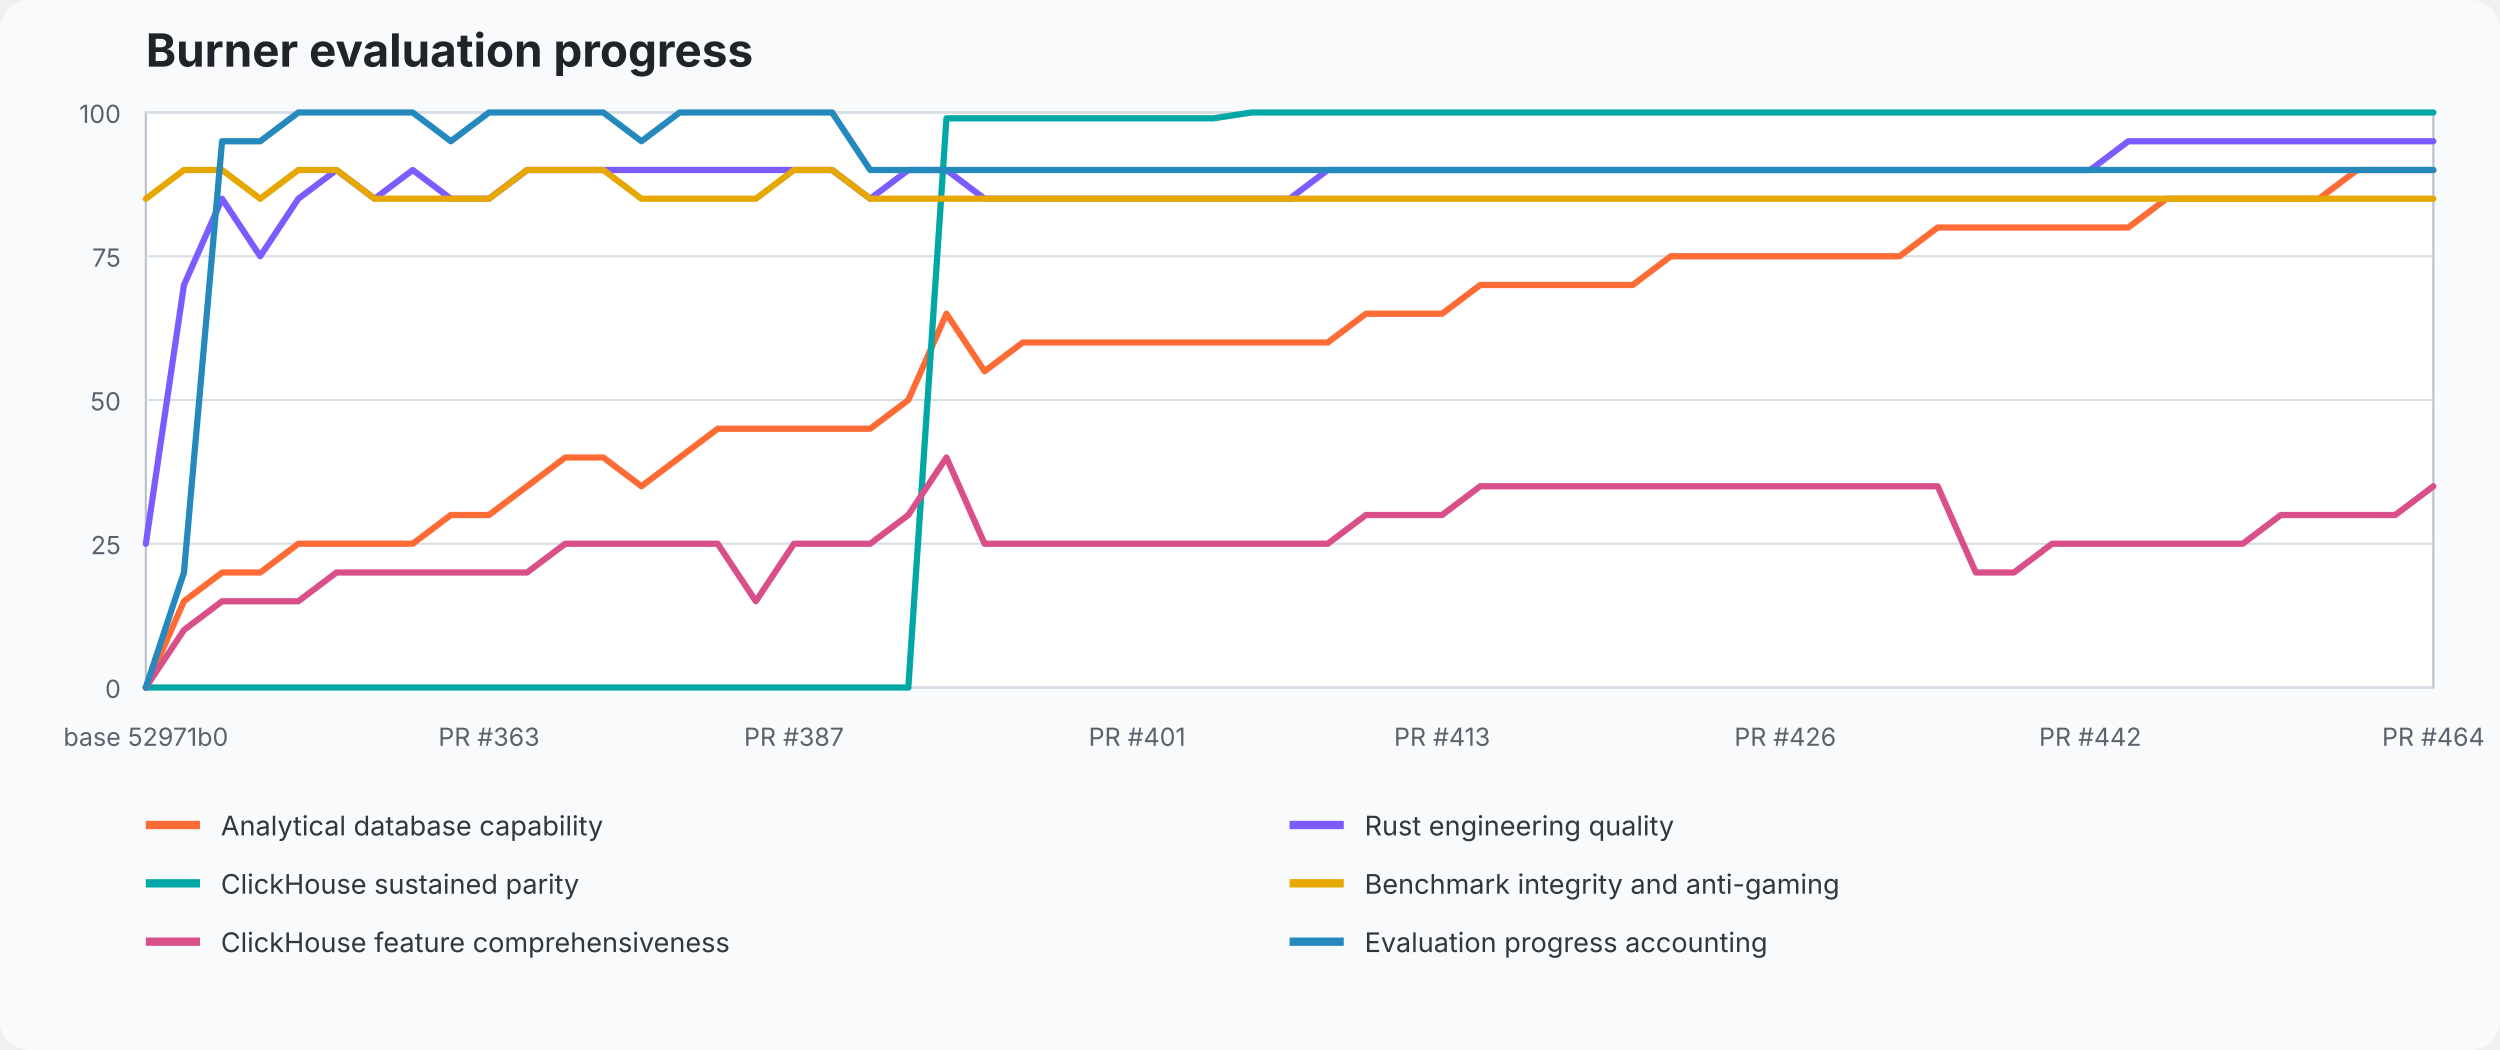
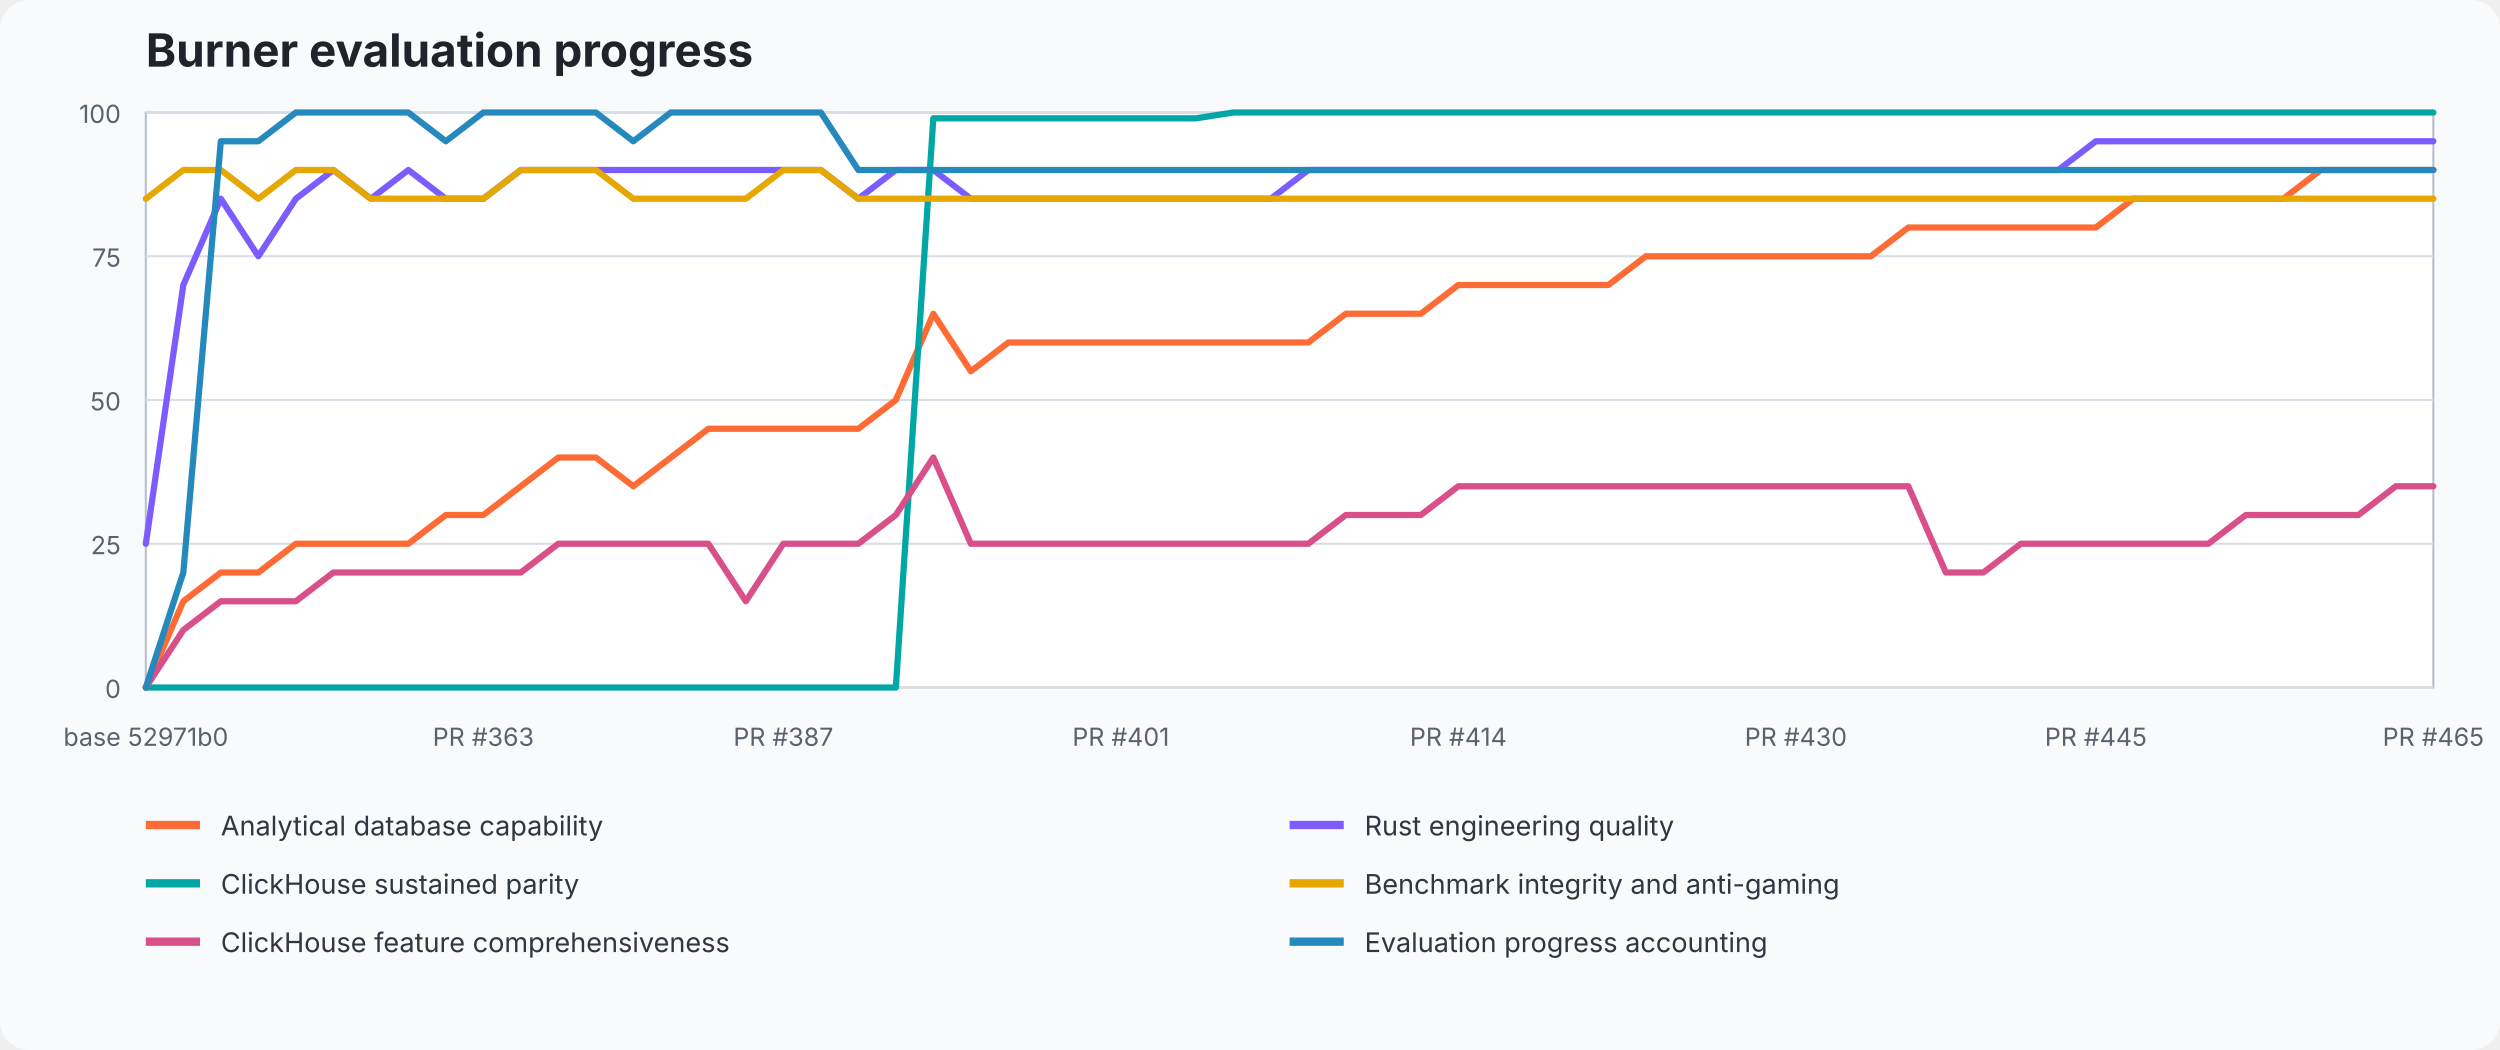
<svg xmlns="http://www.w3.org/2000/svg" width="1200" height="504" viewBox="0 0 1200 504" role="img" aria-labelledby="title desc">
  <style>text{font-family:ui-sans-serif,system-ui,-apple-system,BlinkMacSystemFont,"Segoe UI",sans-serif}.title{font-size:22px;font-weight:700;fill:#20242a}.axis{font-size:12px;fill:#59636e}.legend{font-size:13px;fill:#2f3740}.grid{stroke:#d8dee5;stroke-width:1}.plot{fill:#fff;stroke:#b7c0ca}</style>
  <rect width="100%" height="100%" fill="#f8fafc" rx="14" />
  <text x="70" y="32" class="title">Burner evaluation progress</text>
  <rect x="70" y="54" width="1098" height="276" class="plot" />
  <line x1="70" y1="330" x2="1168" y2="330" class="grid" />
  <text x="58" y="335" text-anchor="end" class="axis">0</text>
  <line x1="70" y1="261" x2="1168" y2="261" class="grid" />
  <text x="58" y="266" text-anchor="end" class="axis">25</text>
  <line x1="70" y1="192" x2="1168" y2="192" class="grid" />
  <text x="58" y="197" text-anchor="end" class="axis">50</text>
  <line x1="70" y1="123" x2="1168" y2="123" class="grid" />
  <text x="58" y="128" text-anchor="end" class="axis">75</text>
  <line x1="70" y1="54" x2="1168" y2="54" class="grid" />
  <text x="58" y="59" text-anchor="end" class="axis">100</text>
-   <polyline points="70.0,330.0 88.3,288.6 106.6,274.8 124.9,274.8 143.2,261.0 161.5,261.0 179.8,261.0 198.1,261.0 216.4,247.2 234.7,247.2 253.0,233.4 271.3,219.6 289.6,219.6 307.9,233.4 326.2,219.6 344.5,205.8 362.8,205.8 381.1,205.8 399.4,205.8 417.7,205.8 436.0,192.0 454.3,150.6 472.6,178.2 490.9,164.4 509.2,164.4 527.5,164.4 545.8,164.4 564.1,164.4 582.4,164.4 600.7,164.4 619.0,164.4 637.3,164.4 655.6,150.6 673.9,150.6 692.2,150.6 710.5,136.8 728.8,136.8 747.1,136.8 765.4,136.8 783.7,136.8 802.0,123.0 820.3,123.0 838.6,123.0 856.9,123.0 875.2,123.0 893.5,123.0 911.8,123.0 930.1,109.2 948.4,109.2 966.7,109.2 985.0,109.2 1003.3,109.2 1021.6,109.2 1039.9,95.4 1058.2,95.4 1076.5,95.4 1094.8,95.4 1113.1,95.4 1131.4,81.6 1149.7,81.6 1168.0,81.6" fill="none" stroke="#ff6b35" stroke-width="3" stroke-linejoin="round" stroke-linecap="round" />
-   <polyline points="70.0,261.0 88.3,136.8 106.6,95.4 124.9,123.0 143.2,95.4 161.5,81.6 179.8,95.4 198.1,81.6 216.4,95.4 234.7,95.4 253.0,81.6 271.3,81.6 289.6,81.6 307.9,81.6 326.2,81.6 344.5,81.6 362.8,81.6 381.1,81.6 399.4,81.6 417.7,95.4 436.0,81.6 454.3,81.6 472.6,95.4 490.9,95.4 509.2,95.4 527.5,95.4 545.8,95.4 564.1,95.4 582.4,95.4 600.7,95.4 619.0,95.4 637.3,81.6 655.6,81.6 673.9,81.6 692.2,81.6 710.5,81.6 728.8,81.6 747.1,81.6 765.4,81.6 783.7,81.6 802.0,81.6 820.3,81.6 838.6,81.6 856.9,81.6 875.2,81.6 893.5,81.6 911.8,81.6 930.1,81.6 948.4,81.6 966.7,81.6 985.0,81.6 1003.3,81.6 1021.6,67.8 1039.9,67.8 1058.2,67.8 1076.5,67.8 1094.8,67.8 1113.1,67.8 1131.4,67.8 1149.7,67.8 1168.0,67.8" fill="none" stroke="#7c5cff" stroke-width="3" stroke-linejoin="round" stroke-linecap="round" />
-   <polyline points="70.0,330.0 88.3,330.0 106.6,330.0 124.9,330.0 143.2,330.0 161.5,330.0 179.8,330.0 198.1,330.0 216.4,330.0 234.7,330.0 253.0,330.0 271.3,330.0 289.6,330.0 307.9,330.0 326.2,330.0 344.5,330.0 362.8,330.0 381.1,330.0 399.4,330.0 417.7,330.0 436.0,330.0 454.3,56.8 472.6,56.8 490.9,56.8 509.2,56.8 527.5,56.8 545.8,56.8 564.1,56.8 582.4,56.8 600.7,54.0 619.0,54.0 637.3,54.0 655.6,54.0 673.9,54.0 692.2,54.0 710.5,54.0 728.8,54.0 747.1,54.0 765.4,54.0 783.7,54.0 802.0,54.0 820.3,54.0 838.6,54.0 856.9,54.0 875.2,54.0 893.5,54.0 911.8,54.0 930.1,54.0 948.4,54.0 966.7,54.0 985.0,54.0 1003.3,54.0 1021.6,54.0 1039.9,54.0 1058.2,54.0 1076.5,54.0 1094.8,54.0 1113.1,54.0 1131.4,54.0 1149.7,54.0 1168.0,54.0" fill="none" stroke="#00a7a5" stroke-width="3" stroke-linejoin="round" stroke-linecap="round" />
-   <polyline points="70.0,95.4 88.3,81.6 106.6,81.6 124.9,95.4 143.2,81.6 161.5,81.6 179.8,95.4 198.1,95.4 216.4,95.4 234.7,95.4 253.0,81.6 271.3,81.6 289.6,81.6 307.9,95.4 326.2,95.4 344.5,95.4 362.8,95.4 381.1,81.6 399.4,81.6 417.7,95.4 436.0,95.4 454.3,95.4 472.6,95.4 490.9,95.4 509.2,95.4 527.5,95.4 545.8,95.4 564.1,95.4 582.4,95.4 600.7,95.4 619.0,95.4 637.3,95.4 655.6,95.4 673.9,95.4 692.2,95.4 710.5,95.4 728.8,95.4 747.1,95.4 765.4,95.4 783.7,95.4 802.0,95.4 820.3,95.4 838.6,95.4 856.9,95.4 875.2,95.4 893.5,95.4 911.8,95.4 930.1,95.4 948.4,95.4 966.7,95.4 985.0,95.4 1003.3,95.4 1021.6,95.4 1039.9,95.4 1058.2,95.4 1076.5,95.4 1094.8,95.4 1113.1,95.4 1131.4,95.4 1149.7,95.4 1168.0,95.4" fill="none" stroke="#e6a700" stroke-width="3" stroke-linejoin="round" stroke-linecap="round" />
-   <polyline points="70.0,330.0 88.3,302.4 106.6,288.6 124.9,288.6 143.2,288.6 161.5,274.8 179.8,274.8 198.1,274.8 216.4,274.8 234.7,274.8 253.0,274.8 271.3,261.0 289.6,261.0 307.9,261.0 326.2,261.0 344.5,261.0 362.8,288.6 381.1,261.0 399.4,261.0 417.7,261.0 436.0,247.2 454.3,219.6 472.6,261.0 490.9,261.0 509.2,261.0 527.5,261.0 545.8,261.0 564.1,261.0 582.4,261.0 600.7,261.0 619.0,261.0 637.3,261.0 655.6,247.2 673.9,247.2 692.2,247.2 710.5,233.4 728.8,233.4 747.1,233.4 765.4,233.4 783.7,233.4 802.0,233.4 820.3,233.4 838.6,233.4 856.9,233.4 875.2,233.4 893.5,233.4 911.8,233.4 930.1,233.4 948.4,274.8 966.7,274.8 985.0,261.0 1003.3,261.0 1021.6,261.0 1039.9,261.0 1058.2,261.0 1076.5,261.0 1094.8,247.2 1113.1,247.2 1131.4,247.2 1149.7,247.2 1168.0,233.4" fill="none" stroke="#d94f8a" stroke-width="3" stroke-linejoin="round" stroke-linecap="round" />
-   <polyline points="70.0,330.0 88.3,274.8 106.6,67.8 124.9,67.8 143.2,54.0 161.5,54.0 179.8,54.0 198.1,54.0 216.4,67.8 234.7,54.0 253.0,54.0 271.3,54.0 289.6,54.0 307.9,67.8 326.2,54.0 344.5,54.0 362.8,54.0 381.1,54.0 399.4,54.0 417.7,81.6 436.0,81.6 454.3,81.6 472.6,81.6 490.9,81.6 509.2,81.6 527.5,81.6 545.8,81.6 564.1,81.6 582.4,81.6 600.7,81.6 619.0,81.6 637.3,81.6 655.6,81.6 673.9,81.6 692.2,81.6 710.5,81.6 728.8,81.6 747.1,81.6 765.4,81.6 783.7,81.6 802.0,81.6 820.3,81.6 838.6,81.6 856.9,81.6 875.2,81.6 893.5,81.6 911.8,81.6 930.1,81.6 948.4,81.6 966.7,81.6 985.0,81.6 1003.3,81.6 1021.6,81.6 1039.9,81.6 1058.2,81.6 1076.5,81.6 1094.8,81.6 1113.1,81.6 1131.4,81.6 1149.7,81.6 1168.0,81.6" fill="none" stroke="#2589bd" stroke-width="3" stroke-linejoin="round" stroke-linecap="round" />
+   <polyline points="70.0,330.0 88.0,288.6 106.0,274.8 124.0,274.8 142.0,261.0 160.0,261.0 178.0,261.0 196.0,261.0 214.0,247.2 232.0,247.2 250.0,233.4 268.0,219.6 286.0,219.6 304.0,233.4 322.0,219.6 340.0,205.8 358.0,205.8 376.0,205.8 394.0,205.8 412.0,205.8 430.0,192.0 448.0,150.6 466.0,178.2 484.0,164.4 502.0,164.4 520.0,164.4 538.0,164.4 556.0,164.4 574.0,164.4 592.0,164.4 610.0,164.4 628.0,164.4 646.0,150.6 664.0,150.6 682.0,150.6 700.0,136.8 718.0,136.8 736.0,136.8 754.0,136.8 772.0,136.8 790.0,123.0 808.0,123.0 826.0,123.0 844.0,123.0 862.0,123.0 880.0,123.0 898.0,123.0 916.0,109.2 934.0,109.2 952.0,109.2 970.0,109.2 988.0,109.2 1006.0,109.2 1024.0,95.4 1042.0,95.4 1060.0,95.4 1078.0,95.4 1096.0,95.4 1114.0,81.6 1132.0,81.6 1150.0,81.6 1168.0,81.6" fill="none" stroke="#ff6b35" stroke-width="3" stroke-linejoin="round" stroke-linecap="round" />
+   <polyline points="70.0,261.0 88.0,136.8 106.0,95.4 124.0,123.0 142.0,95.4 160.0,81.6 178.0,95.4 196.0,81.6 214.0,95.4 232.0,95.4 250.0,81.6 268.0,81.6 286.0,81.6 304.0,81.6 322.0,81.6 340.0,81.6 358.0,81.6 376.0,81.6 394.0,81.6 412.0,95.4 430.0,81.6 448.0,81.6 466.0,95.4 484.0,95.4 502.0,95.4 520.0,95.4 538.0,95.4 556.0,95.4 574.0,95.4 592.0,95.4 610.0,95.4 628.0,81.6 646.0,81.6 664.0,81.6 682.0,81.6 700.0,81.6 718.0,81.6 736.0,81.6 754.0,81.6 772.0,81.6 790.0,81.6 808.0,81.6 826.0,81.6 844.0,81.6 862.0,81.6 880.0,81.6 898.0,81.6 916.0,81.6 934.0,81.6 952.0,81.6 970.0,81.6 988.0,81.6 1006.0,67.8 1024.0,67.8 1042.0,67.8 1060.0,67.8 1078.0,67.8 1096.0,67.8 1114.0,67.8 1132.0,67.8 1150.0,67.8 1168.0,67.8" fill="none" stroke="#7c5cff" stroke-width="3" stroke-linejoin="round" stroke-linecap="round" />
+   <polyline points="70.0,330.0 88.0,330.0 106.0,330.0 124.0,330.0 142.0,330.0 160.0,330.0 178.0,330.0 196.0,330.0 214.0,330.0 232.0,330.0 250.0,330.0 268.0,330.0 286.0,330.0 304.0,330.0 322.0,330.0 340.0,330.0 358.0,330.0 376.0,330.0 394.0,330.0 412.0,330.0 430.0,330.0 448.0,56.8 466.0,56.8 484.0,56.8 502.0,56.8 520.0,56.8 538.0,56.8 556.0,56.8 574.0,56.8 592.0,54.0 610.0,54.0 628.0,54.0 646.0,54.0 664.0,54.0 682.0,54.0 700.0,54.0 718.0,54.0 736.0,54.0 754.0,54.0 772.0,54.0 790.0,54.0 808.0,54.0 826.0,54.0 844.0,54.0 862.0,54.0 880.0,54.0 898.0,54.0 916.0,54.0 934.0,54.0 952.0,54.0 970.0,54.0 988.0,54.0 1006.0,54.0 1024.0,54.0 1042.0,54.0 1060.0,54.0 1078.0,54.0 1096.0,54.0 1114.0,54.0 1132.0,54.0 1150.0,54.0 1168.0,54.0" fill="none" stroke="#00a7a5" stroke-width="3" stroke-linejoin="round" stroke-linecap="round" />
+   <polyline points="70.0,95.4 88.0,81.6 106.0,81.6 124.0,95.4 142.0,81.6 160.0,81.6 178.0,95.4 196.0,95.4 214.0,95.4 232.0,95.4 250.0,81.6 268.0,81.6 286.0,81.6 304.0,95.4 322.0,95.4 340.0,95.4 358.0,95.4 376.0,81.6 394.0,81.6 412.0,95.4 430.0,95.4 448.0,95.4 466.0,95.4 484.0,95.4 502.0,95.4 520.0,95.4 538.0,95.4 556.0,95.4 574.0,95.4 592.0,95.4 610.0,95.4 628.0,95.4 646.0,95.4 664.0,95.4 682.0,95.4 700.0,95.4 718.0,95.4 736.0,95.4 754.0,95.4 772.0,95.4 790.0,95.4 808.0,95.4 826.0,95.4 844.0,95.4 862.0,95.4 880.0,95.4 898.0,95.4 916.0,95.4 934.0,95.4 952.0,95.4 970.0,95.4 988.0,95.4 1006.0,95.4 1024.0,95.4 1042.0,95.4 1060.0,95.4 1078.0,95.4 1096.0,95.4 1114.0,95.4 1132.0,95.4 1150.0,95.4 1168.0,95.4" fill="none" stroke="#e6a700" stroke-width="3" stroke-linejoin="round" stroke-linecap="round" />
+   <polyline points="70.0,330.0 88.0,302.4 106.0,288.6 124.0,288.6 142.0,288.6 160.0,274.8 178.0,274.8 196.0,274.8 214.0,274.8 232.0,274.8 250.0,274.8 268.0,261.0 286.0,261.0 304.0,261.0 322.0,261.0 340.0,261.0 358.0,288.6 376.0,261.0 394.0,261.0 412.0,261.0 430.0,247.2 448.0,219.6 466.0,261.0 484.0,261.0 502.0,261.0 520.0,261.0 538.0,261.0 556.0,261.0 574.0,261.0 592.0,261.0 610.0,261.0 628.0,261.0 646.0,247.2 664.0,247.2 682.0,247.2 700.0,233.4 718.0,233.4 736.0,233.4 754.0,233.4 772.0,233.4 790.0,233.4 808.0,233.4 826.0,233.4 844.0,233.4 862.0,233.4 880.0,233.4 898.0,233.4 916.0,233.4 934.0,274.8 952.0,274.8 970.0,261.0 988.0,261.0 1006.0,261.0 1024.0,261.0 1042.0,261.0 1060.0,261.0 1078.0,247.2 1096.0,247.2 1114.0,247.2 1132.0,247.2 1150.0,233.4 1168.0,233.4" fill="none" stroke="#d94f8a" stroke-width="3" stroke-linejoin="round" stroke-linecap="round" />
+   <polyline points="70.0,330.0 88.0,274.8 106.0,67.8 124.0,67.8 142.0,54.0 160.0,54.0 178.0,54.0 196.0,54.0 214.0,67.8 232.0,54.0 250.0,54.0 268.0,54.0 286.0,54.0 304.0,67.8 322.0,54.0 340.0,54.0 358.0,54.0 376.0,54.0 394.0,54.0 412.0,81.6 430.0,81.6 448.0,81.6 466.0,81.6 484.0,81.6 502.0,81.6 520.0,81.6 538.0,81.6 556.0,81.6 574.0,81.6 592.0,81.6 610.0,81.6 628.0,81.6 646.0,81.6 664.0,81.6 682.0,81.6 700.0,81.6 718.0,81.6 736.0,81.6 754.0,81.6 772.0,81.6 790.0,81.6 808.0,81.6 826.0,81.6 844.0,81.6 862.0,81.6 880.0,81.6 898.0,81.6 916.0,81.6 934.0,81.6 952.0,81.6 970.0,81.6 988.0,81.6 1006.0,81.6 1024.0,81.6 1042.0,81.6 1060.0,81.6 1078.0,81.6 1096.0,81.6 1114.0,81.6 1132.0,81.6 1150.0,81.6 1168.0,81.6" fill="none" stroke="#2589bd" stroke-width="3" stroke-linejoin="round" stroke-linecap="round" />
  <text x="70" y="358" text-anchor="middle" class="axis">base 52971b0</text>
-   <text x="234.7" y="358" text-anchor="middle" class="axis">PR #363</text>
-   <text x="381.1" y="358" text-anchor="middle" class="axis">PR #387</text>
-   <text x="545.8" y="358" text-anchor="middle" class="axis">PR #401</text>
-   <text x="692.2" y="358" text-anchor="middle" class="axis">PR #413</text>
-   <text x="856.9" y="358" text-anchor="middle" class="axis">PR #426</text>
-   <text x="1003.3" y="358" text-anchor="middle" class="axis">PR #442</text>
-   <text x="1168" y="358" text-anchor="middle" class="axis">PR #464</text>
+   <text x="232" y="358" text-anchor="middle" class="axis">PR #363</text>
+   <text x="376" y="358" text-anchor="middle" class="axis">PR #387</text>
+   <text x="538" y="358" text-anchor="middle" class="axis">PR #401</text>
+   <text x="700" y="358" text-anchor="middle" class="axis">PR #414</text>
+   <text x="862" y="358" text-anchor="middle" class="axis">PR #430</text>
+   <text x="1006" y="358" text-anchor="middle" class="axis">PR #445</text>
+   <text x="1168" y="358" text-anchor="middle" class="axis">PR #465</text>
  <line x1="70" y1="396" x2="96" y2="396" stroke="#ff6b35" stroke-width="4" />
  <text x="106" y="401" class="legend">Analytical database capability</text>
  <line x1="619" y1="396" x2="645" y2="396" stroke="#7c5cff" stroke-width="4" />
  <text x="655" y="401" class="legend">Rust engineering quality</text>
  <line x1="70" y1="424" x2="96" y2="424" stroke="#00a7a5" stroke-width="4" />
  <text x="106" y="429" class="legend">ClickHouse sustained parity</text>
  <line x1="619" y1="424" x2="645" y2="424" stroke="#e6a700" stroke-width="4" />
  <text x="655" y="429" class="legend">Benchmark integrity and anti-gaming</text>
  <line x1="70" y1="452" x2="96" y2="452" stroke="#d94f8a" stroke-width="4" />
  <text x="106" y="457" class="legend">ClickHouse feature comprehensiveness</text>
  <line x1="619" y1="452" x2="645" y2="452" stroke="#2589bd" stroke-width="4" />
  <text x="655" y="457" class="legend">Evaluation progress accounting</text>
</svg>
